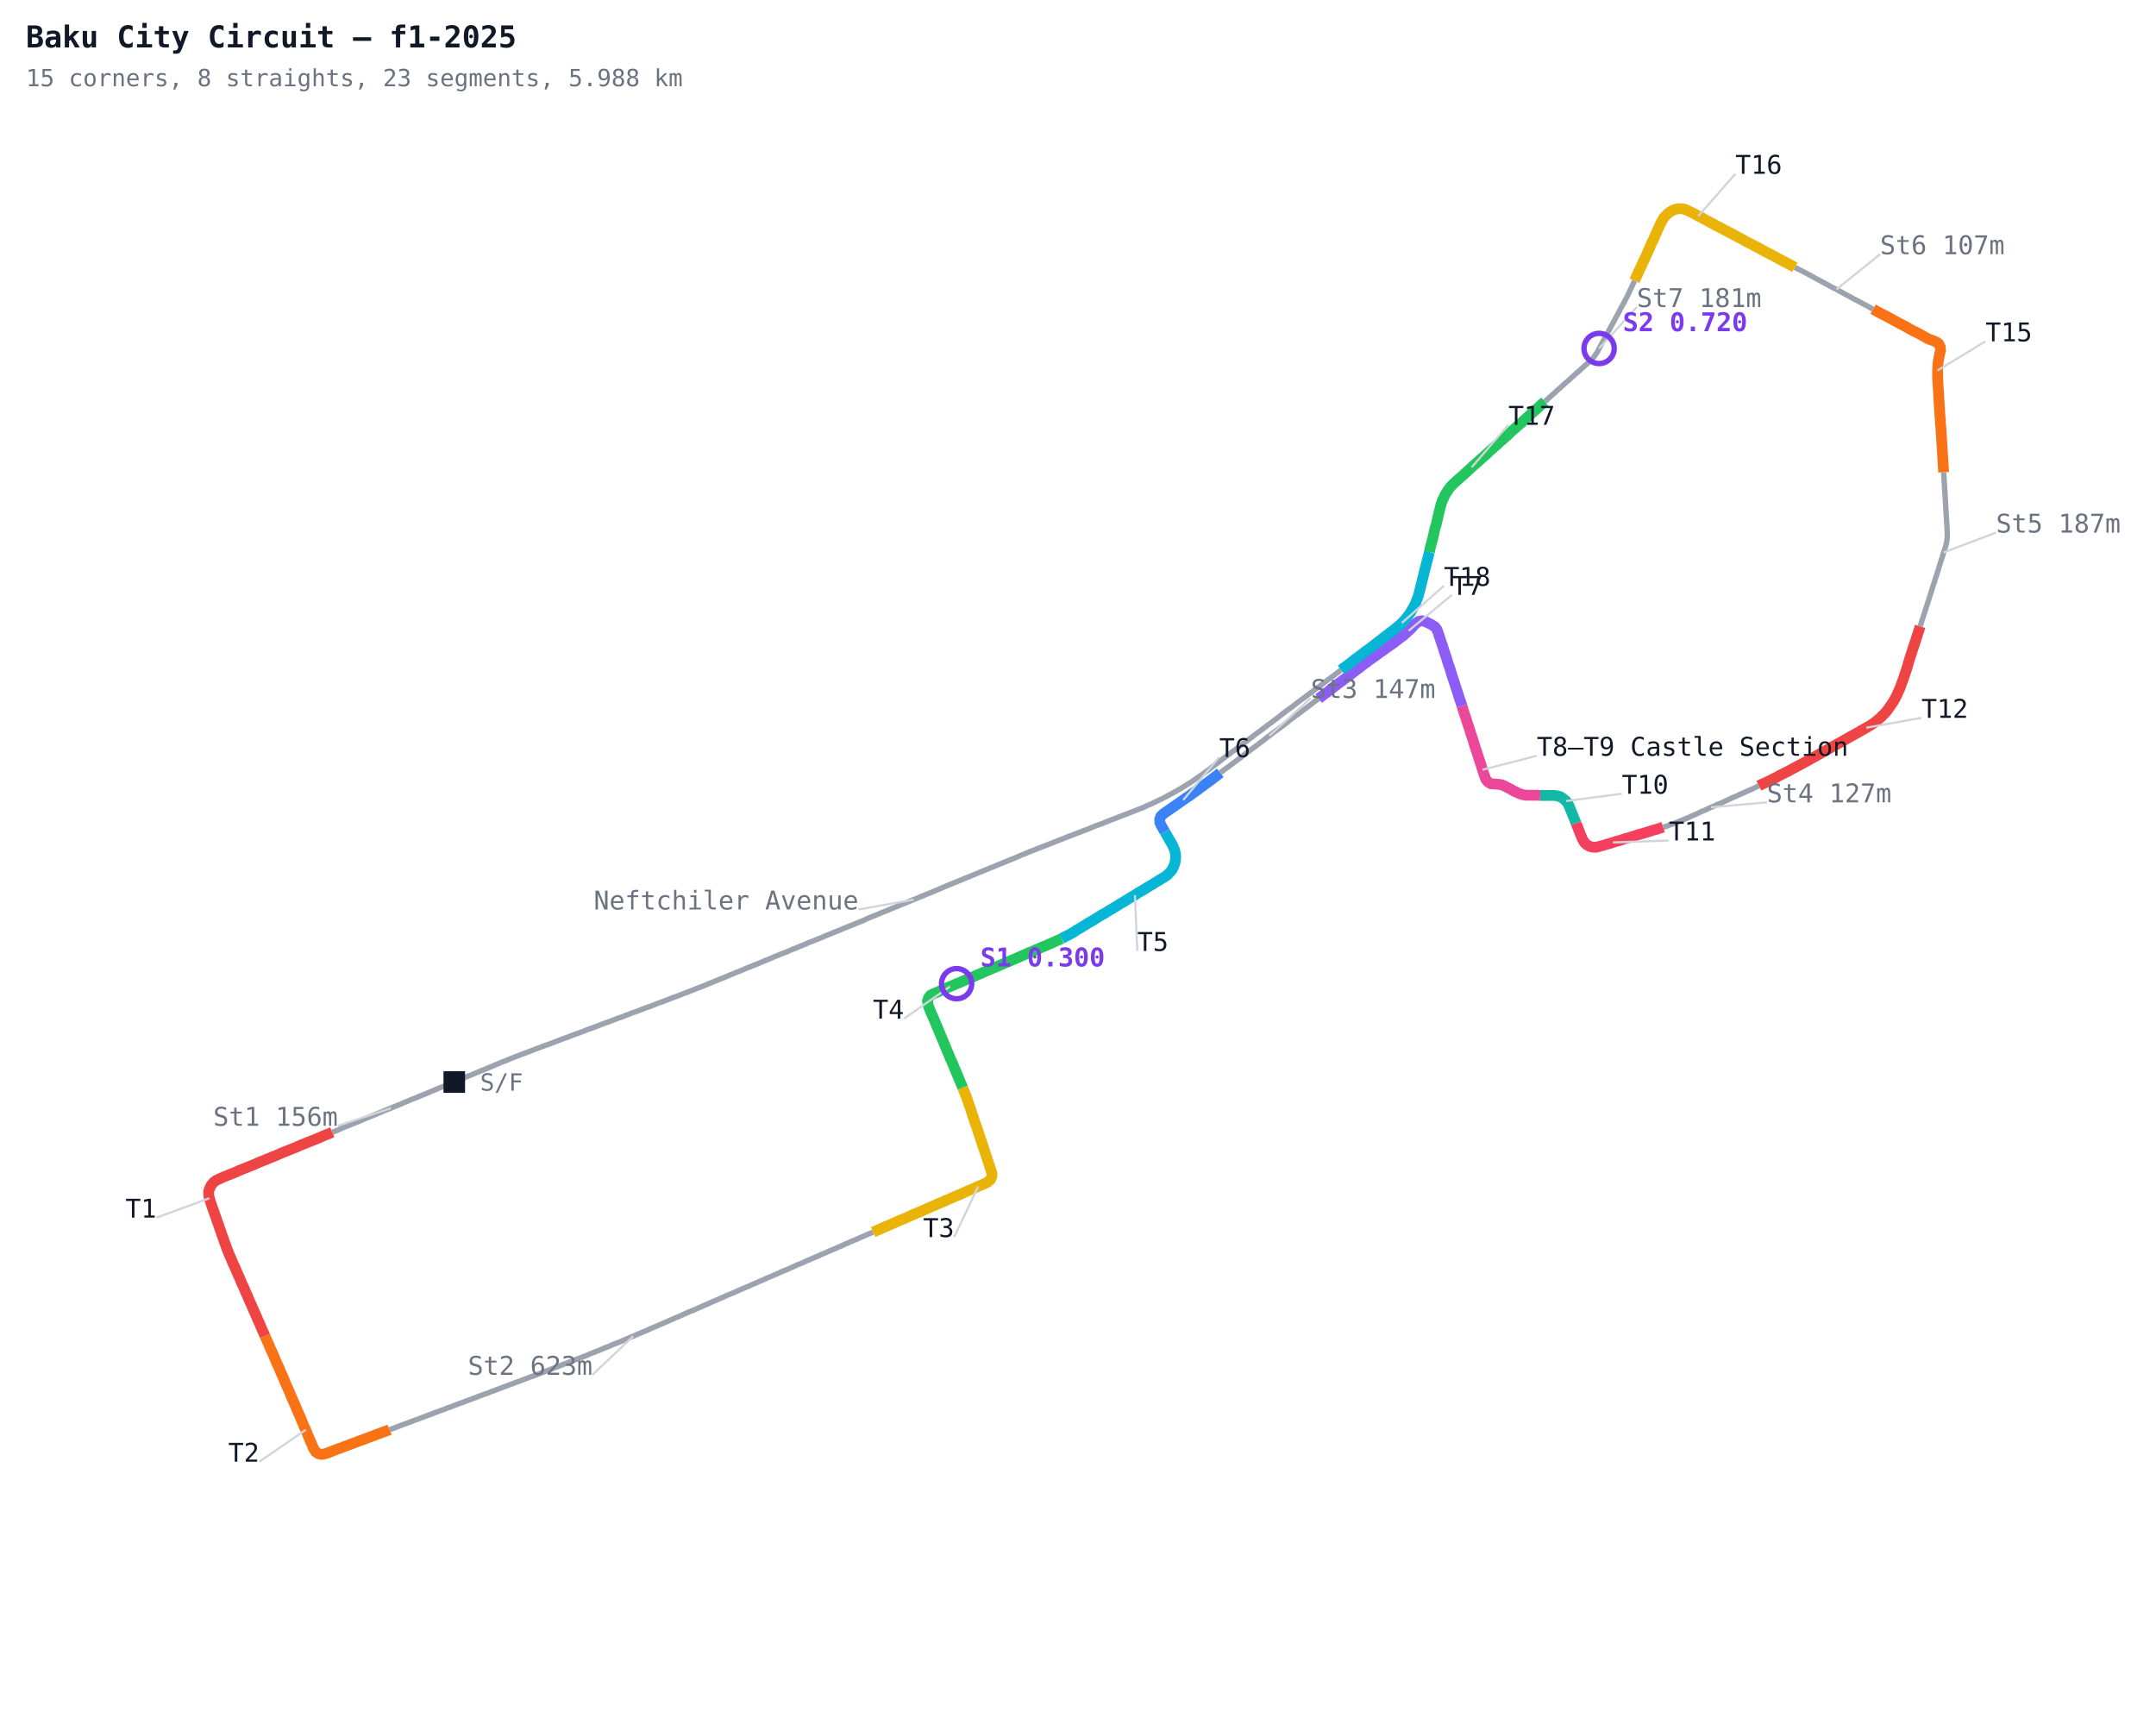
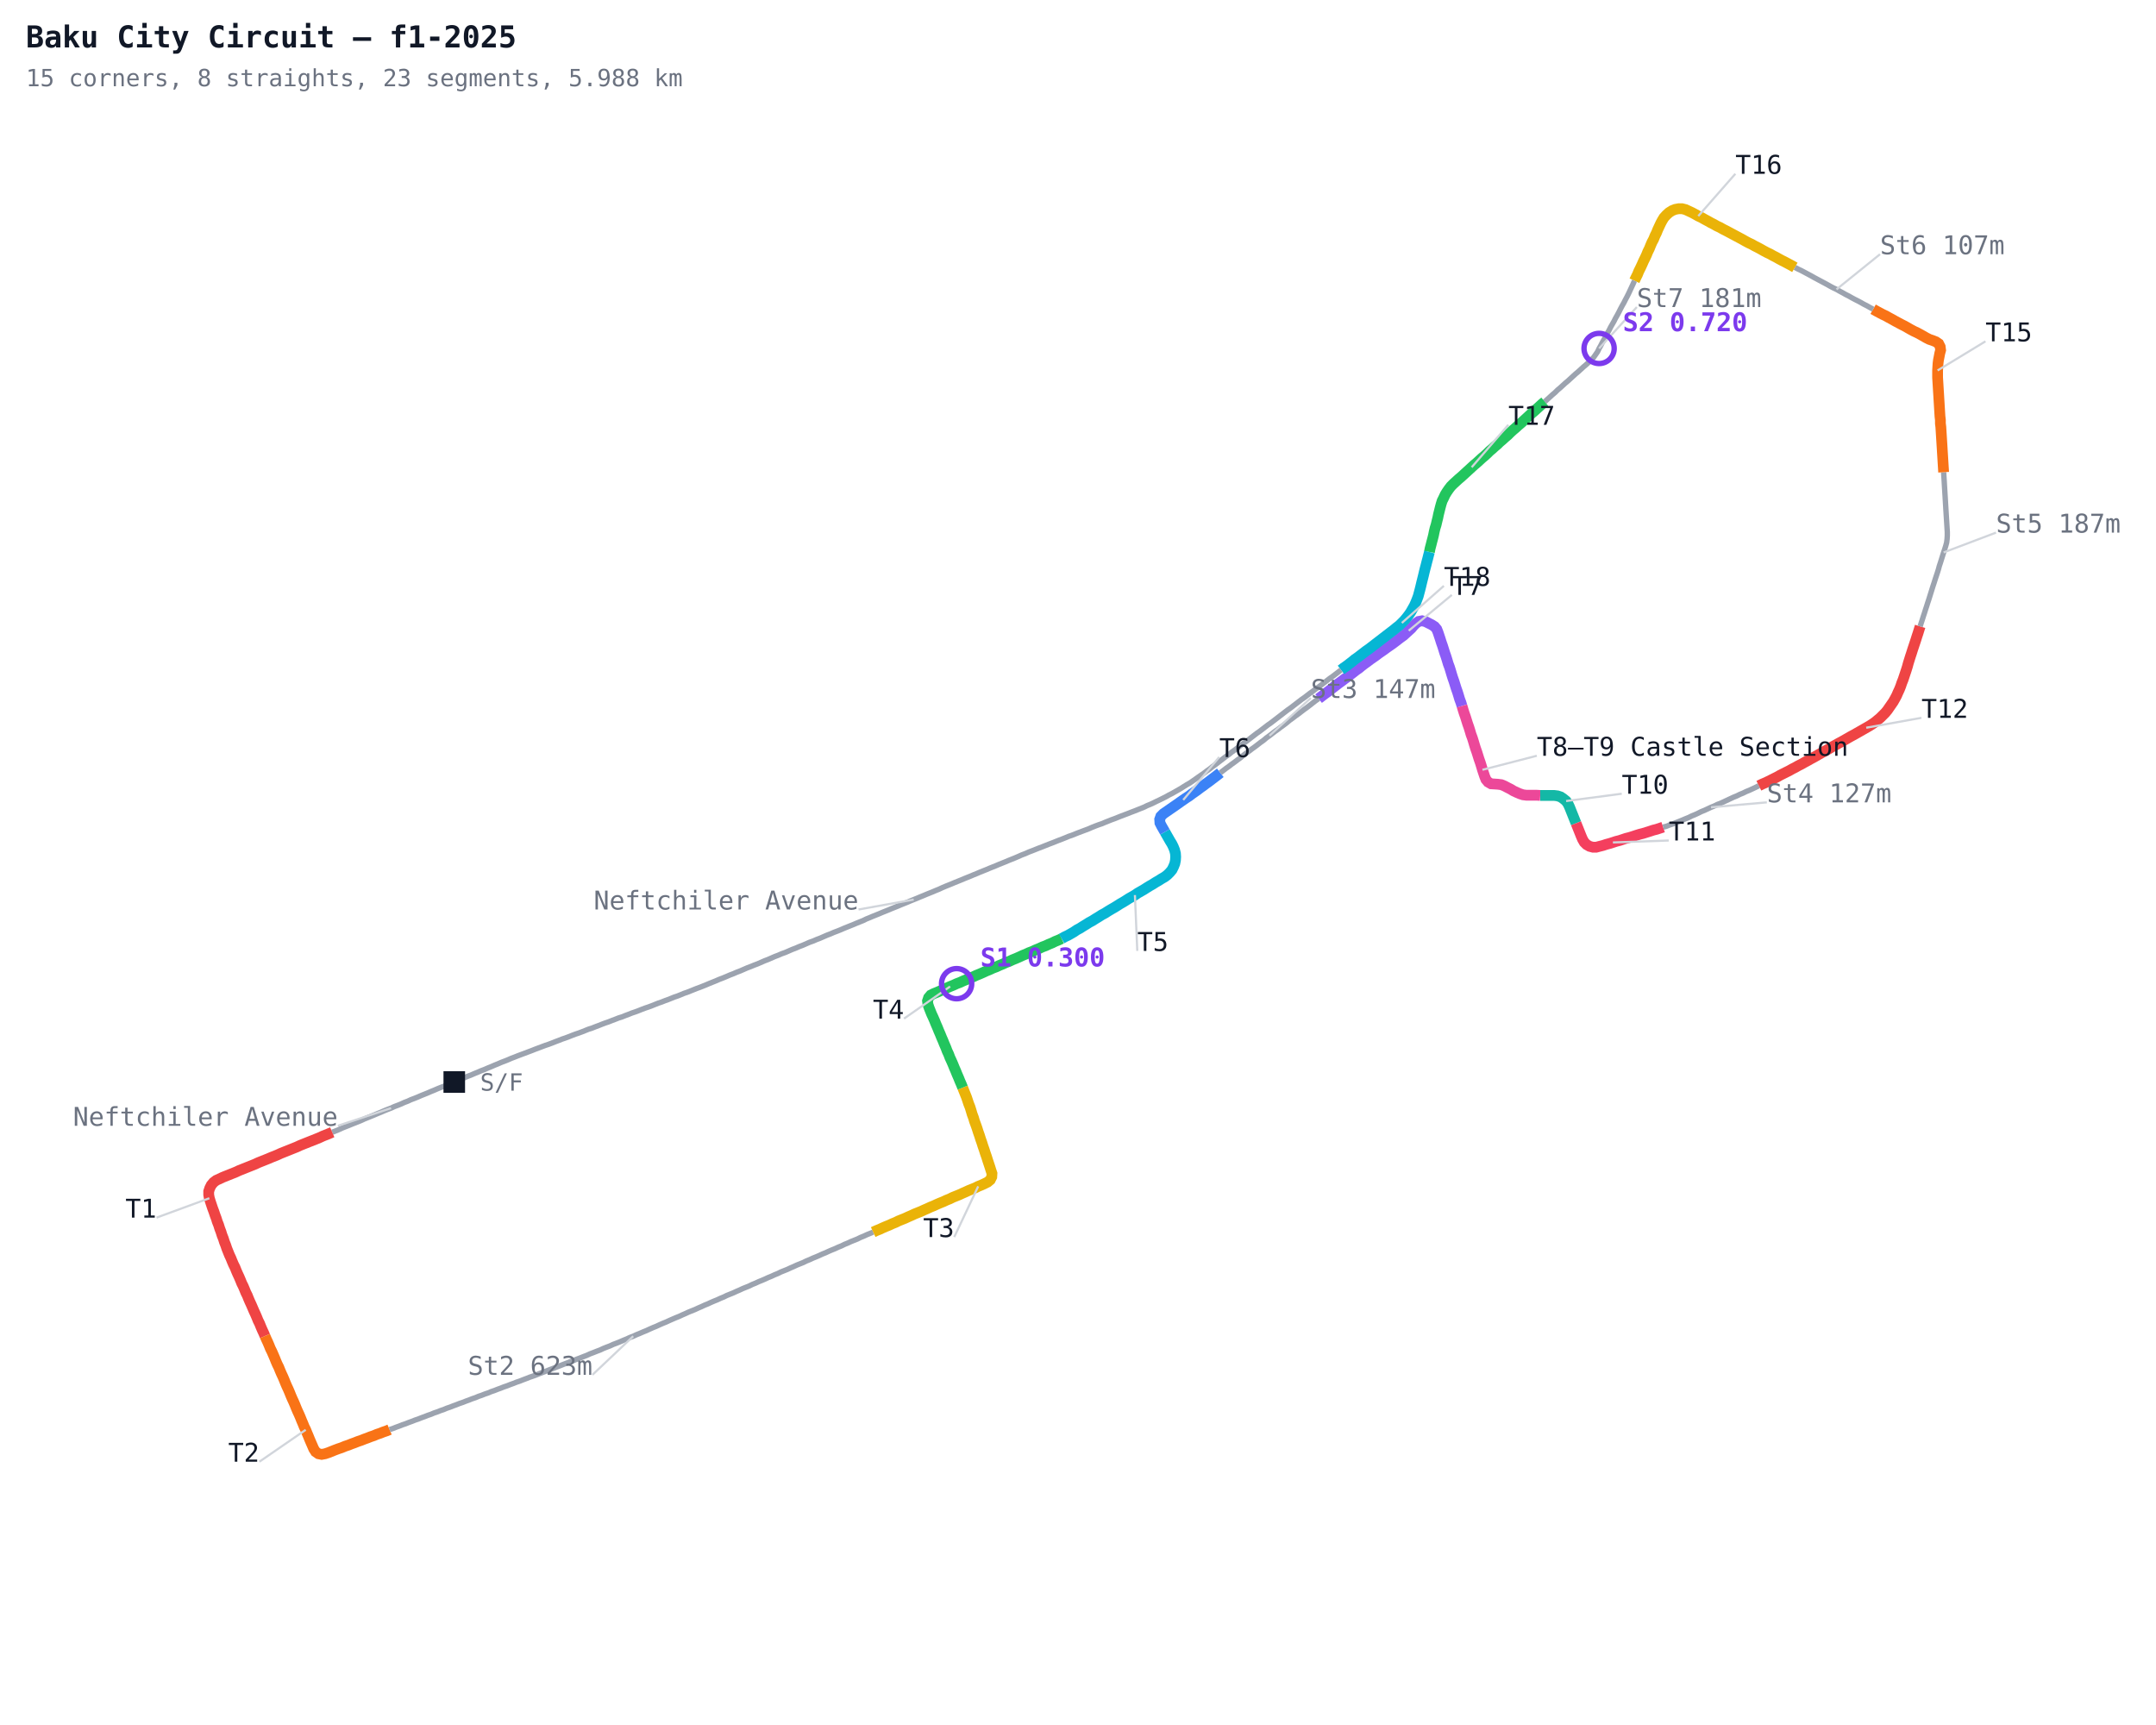
<svg xmlns="http://www.w3.org/2000/svg" width="1000" height="800" viewBox="0 0 1000 800">
  <defs>
    <style>
      .name { font-family: monospace; font-size: 12px; }
      .sector { font-family: monospace; font-size: 12px; fill: #7c3aed; font-weight: bold; }
      .title { font-family: monospace; font-size: 14px; fill: #111827; font-weight: bold; }
      .sub { font-family: monospace; font-size: 11px; fill: #6b7280; }
    </style>
  </defs>
  <rect width="1000" height="800" fill="#ffffff" />
  <polyline fill="none" stroke="#9ca3af" stroke-width="2.5" points="210.7,501.8 209.2,502.4 207.6,503.0 206.1,503.7 204.5,504.3 203.0,504.9 201.4,505.6 199.9,506.2 198.3,506.9 196.8,507.5 195.3,508.1 193.7,508.8 192.2,509.4 190.6,510.0 189.1,510.7 187.5,511.3 186.0,512.0 184.5,512.6 182.9,513.2 181.4,513.9 179.8,514.5 178.3,515.1 176.7,515.8 175.2,516.4 173.8,517.0 172.1,517.7 170.6,518.3 169.1,518.9 167.6,519.6 166.1,520.2 164.6,520.8 163.1,521.4 161.6,522.0 160.1,522.6 158.6,523.2 157.1,523.9 155.6,524.5 154.1,525.1" />
  <polyline fill="none" stroke="#ef4444" stroke-width="5" points="154.1,525.1 152.7,525.7 151.2,526.3 149.7,526.9 148.2,527.6 146.7,528.2 145.2,528.8 143.7,529.4 142.2,530.0 140.7,530.6 139.2,531.2 137.7,531.9 136.2,532.5 134.7,533.1 133.2,533.7 131.7,534.3 130.2,534.9 128.7,535.6 127.2,536.2 125.7,536.8 124.3,537.4 122.8,538.0 121.3,538.6 119.8,539.2 118.3,539.9 116.8,540.5 115.3,541.1 113.8,541.7 112.3,542.3 110.8,542.9 109.3,543.6 107.8,544.2 106.3,544.8 104.8,545.4 103.3,546.0 101.8,546.7 100.3,547.4 99.1,548.3 98.0,549.6 97.3,551.0 96.8,552.5 96.8,554.1 97.1,555.7 97.6,557.3 98.1,558.8 98.6,560.3 99.2,561.9 99.7,563.4 100.3,565.0 100.8,566.6 101.4,568.1 101.9,569.7 102.5,571.3 103.0,572.9 103.6,574.4 104.1,576.0 104.7,577.5 105.2,579.0 105.8,580.5 106.4,582.0 107.1,583.5 107.7,585.0 108.3,586.4 109.0,587.8 109.6,589.3 110.2,590.7 110.9,592.2 111.5,593.6 112.1,595.1 112.8,596.5 113.4,597.9 114.0,599.4 114.7,600.8 115.3,602.3 115.9,603.7 116.6,605.2 117.2,606.6 117.8,608.0 118.5,609.5 119.1,610.9 119.7,612.4 120.4,613.8 121.0,615.3 121.6,616.7 122.3,618.2 122.9,619.6" />
  <polyline fill="none" stroke="#f97316" stroke-width="5" points="122.9,619.6 123.5,621.0 124.2,622.5 124.8,623.9 125.4,625.4 126.1,626.8 126.8,628.4 127.4,629.8 128.0,631.3 128.6,632.7 129.3,634.1 129.9,635.6 130.5,637.0 131.2,638.5 131.8,639.9 132.4,641.4 133.0,642.8 133.7,644.3 134.3,645.7 134.9,647.2 135.5,648.6 136.2,650.1 136.8,651.5 137.4,653.0 138.0,654.4 138.7,655.9 139.3,657.3 139.9,658.8 140.5,660.2 141.1,661.7 141.8,663.1 142.4,664.6 143.0,666.0 143.6,667.5 144.2,668.9 144.9,670.5 145.5,671.9 146.4,673.3 147.7,674.2 149.2,674.5 150.8,674.2 152.3,673.7 153.8,673.1 155.3,672.5 156.9,671.9 158.4,671.4 160.1,670.7 161.6,670.2 163.1,669.6 164.5,669.1 166.0,668.5 167.5,668.0 169.0,667.4 170.4,666.9 171.9,666.3 173.4,665.8 174.8,665.2 176.3,664.7 177.8,664.1 179.3,663.6 180.7,663.0" />
  <polyline fill="none" stroke="#9ca3af" stroke-width="2.5" points="180.7,663.0 182.2,662.5 183.7,661.9 185.1,661.4 186.6,660.8 188.1,660.3 189.6,659.7 191.0,659.2 192.5,658.6 194.0,658.1 195.5,657.5 196.9,657.0 198.4,656.4 199.9,655.9 201.3,655.3 202.8,654.8 204.3,654.2 205.8,653.7 207.2,653.1 208.7,652.6 210.2,652.0 211.6,651.5 213.1,650.9 214.6,650.4 216.1,649.8 217.5,649.3 219.0,648.7 220.5,648.2 221.9,647.6 223.4,647.1 224.9,646.5 226.4,646.0 227.8,645.4 229.3,644.9 230.8,644.3 232.2,643.8 233.7,643.2 235.2,642.7 236.7,642.1 238.1,641.6 239.6,641.0 241.1,640.5 242.6,639.9 244.2,639.3 245.7,638.7 247.2,638.2 248.8,637.6 250.3,637.0 251.9,636.4 253.5,635.8 255.0,635.2 256.6,634.6 258.1,634.0 259.7,633.4 261.2,632.8 262.8,632.2 264.3,631.6 265.9,631.0 267.4,630.4 269.0,629.8 270.5,629.2 272.1,628.6 273.6,627.9 275.2,627.3 276.7,626.7 278.3,626.1 279.8,625.4 281.3,624.8 282.9,624.2 284.4,623.5 286.0,622.9 287.5,622.3 289.1,621.6 290.6,621.0 292.1,620.3 293.7,619.7 295.2,619.0 296.7,618.4 298.3,617.7 299.8,617.1 301.3,616.4 302.9,615.7 304.4,615.1 305.9,614.4 307.5,613.7 309.0,613.1 310.5,612.4 312.1,611.7 313.5,611.1 315.0,610.5 316.5,609.8 317.9,609.2 319.4,608.5 320.9,607.9 322.4,607.3 323.9,606.6 325.3,606.0 326.8,605.3 328.3,604.7 329.8,604.0 331.2,603.4 332.7,602.8 334.2,602.1 335.7,601.5 337.1,600.8 338.6,600.2 340.1,599.6 341.6,598.9 343.0,598.3 344.5,597.6 346.0,597.0 347.5,596.4 348.9,595.7 350.4,595.1 351.9,594.4 353.4,593.8 354.8,593.2 356.3,592.5 357.8,591.9 359.3,591.2 360.8,590.6 362.2,589.9 363.7,589.3 365.2,588.7 366.7,588.0 368.1,587.4 369.6,586.7 371.1,586.1 372.6,585.5 374.0,584.8 375.5,584.2 377.0,583.5 378.5,582.9 379.9,582.3 381.4,581.6 382.9,581.0 384.4,580.3 385.8,579.7 387.3,579.1 388.8,578.4 390.3,577.8 391.7,577.1 393.2,576.5 394.7,575.8 396.2,575.2 397.7,574.6 399.1,573.9 400.6,573.3 402.1,572.6 403.6,572.0 405.0,571.4" />
  <polyline fill="none" stroke="#eab308" stroke-width="5" points="405.0,571.4 406.5,570.7 408.0,570.1 409.5,569.4 410.9,568.8 412.4,568.2 413.9,567.5 415.4,566.9 416.8,566.2 418.3,565.6 419.8,565.0 421.3,564.3 422.7,563.7 424.2,563.0 425.7,562.4 427.2,561.8 428.7,561.1 430.1,560.5 431.6,559.8 433.1,559.2 434.6,558.5 436.0,557.9 437.5,557.3 439.0,556.6 440.5,556.0 441.9,555.3 443.4,554.7 444.9,554.1 446.4,553.4 447.8,552.8 449.3,552.1 450.8,551.5 452.3,550.9 453.7,550.2 455.2,549.6 456.7,548.9 458.1,548.2 459.3,547.2 460.0,545.8 460.1,544.2 459.6,542.7 459.1,541.1 458.6,539.6 458.1,538.1 457.6,536.5 457.0,534.8 456.5,533.2 455.9,531.5 455.4,529.9 454.8,528.2 454.3,526.6 453.7,524.9 453.2,523.3 452.6,521.6 452.0,520.0 451.5,518.3 450.9,516.7 450.4,515.0 449.9,513.4 449.3,511.9 448.8,510.4 448.3,508.9 447.7,507.4 447.1,505.9 446.5,504.4" />
  <polyline fill="none" stroke="#22c55e" stroke-width="5" points="446.5,504.4 445.9,502.9 445.2,501.3 444.6,499.8 443.9,498.2 443.3,496.7 442.6,495.1 442.0,493.6 441.3,492.0 440.6,490.5 440.0,488.9 439.3,487.4 438.7,485.8 438.0,484.2 437.4,482.7 436.7,481.1 436.1,479.6 435.4,478.0 434.8,476.5 434.1,474.9 433.5,473.4 432.8,471.8 432.1,470.3 431.5,468.8 430.9,467.3 430.4,465.8 430.2,464.2 430.7,462.7 431.7,461.5 433.1,460.8 434.6,460.2 436.2,459.5 437.6,458.9 439.1,458.2 440.7,457.5 442.2,456.9 443.7,456.2 445.3,455.6 446.8,454.9 448.3,454.3 449.8,453.6 451.4,453.0 452.9,452.3 454.4,451.7 456.0,451.0 457.5,450.3 459.0,449.7 460.5,449.0 462.1,448.4 463.6,447.7 465.1,447.1 466.6,446.4 468.2,445.8 469.7,445.1 471.2,444.5 472.8,443.8 474.3,443.1 475.8,442.5 477.3,441.8 478.9,441.2 480.4,440.5 481.9,439.9 483.4,439.2 485.0,438.6 486.5,437.9 488.0,437.3 489.4,436.6 490.9,436.0 492.4,435.3" />
  <polyline fill="none" stroke="#06b6d4" stroke-width="5" points="492.4,435.3 493.8,434.5 495.3,433.8 496.7,433.0 498.1,432.2 499.4,431.3 500.9,430.5 502.3,429.6 503.8,428.7 505.2,427.8 506.7,427.0 508.1,426.1 509.6,425.2 511.0,424.3 512.5,423.5 513.9,422.6 515.4,421.7 516.8,420.9 518.1,420.1 519.5,419.2 520.9,418.4 522.2,417.6 523.6,416.7 525.0,415.9 526.4,415.1 527.7,414.2 529.1,413.4 530.5,412.6 531.9,411.7 533.2,410.9 534.6,410.1 536.0,409.2 537.4,408.4 538.8,407.5 540.2,406.7 541.5,405.7 542.6,404.6 543.6,403.4 544.3,402.0 544.9,400.5 545.2,399.0 545.3,397.4 545.2,395.8 544.8,394.2 544.2,392.7 543.5,391.3 542.7,390.0 541.9,388.6 541.1,387.2 540.3,385.8" />
  <polyline fill="none" stroke="#3b82f6" stroke-width="5" points="540.3,385.8 539.5,384.4 538.7,383.0 538.0,381.6 537.9,380.0 538.4,378.6 539.6,377.4 540.9,376.5 542.2,375.6 543.5,374.7 544.8,373.8 546.1,372.9 547.5,371.9 548.8,371.0 550.1,370.1 551.5,369.2 552.8,368.2 554.1,367.3 555.5,366.3 556.8,365.3 558.1,364.4 559.4,363.4 560.8,362.4 562.1,361.4 563.3,360.5 564.6,359.5 566.0,358.4" />
  <polyline fill="none" stroke="#9ca3af" stroke-width="2.5" points="566.0,358.4 567.3,357.4 568.6,356.4 570.0,355.4 571.3,354.4 572.7,353.4 574.0,352.4 575.4,351.4 576.7,350.3 578.0,349.3 579.4,348.3 580.7,347.3 582.1,346.3 583.4,345.3 584.7,344.3 586.1,343.3 587.4,342.2 588.8,341.2 590.1,340.2 591.4,339.2 592.8,338.2 594.1,337.2 595.5,336.2 596.8,335.2 598.1,334.1 599.5,333.1 600.8,332.1 602.2,331.1 603.5,330.1 604.8,329.1 606.2,328.1 607.5,327.1 608.9,326.0 610.2,325.0 611.6,324.0" />
  <polyline fill="none" stroke="#8b5cf6" stroke-width="5" points="611.6,324.0 612.9,323.0 614.2,322.0 615.6,321.0 616.9,320.0 618.3,318.9 619.6,317.9 620.9,316.9 622.3,315.9 623.6,314.9 625.0,313.9 626.3,312.9 627.6,311.9 629.0,310.8 630.3,309.9 631.5,308.9 632.8,307.9 634.2,306.9 635.5,305.9 636.8,305.0 638.1,304.1 639.4,303.1 640.7,302.2 642.0,301.3 643.2,300.4 644.5,299.5 645.8,298.6 647.0,297.7 648.3,296.7 649.6,295.7 651.0,294.7 652.2,293.6 653.4,292.5 654.6,291.4 655.6,290.2 656.7,289.1 658.0,288.2 659.6,287.9 661.2,288.3 662.6,289.0 664.0,289.7 665.4,290.6 666.4,291.8 667.0,293.3 667.5,294.8 668.0,296.3 668.5,297.9 669.1,299.6 669.6,301.2 670.1,302.8 670.7,304.5 671.2,306.1 671.7,307.8 672.3,309.4 672.8,311.0 673.3,312.7 673.8,314.3 674.4,316.0 674.9,317.6 675.4,319.2 676.0,320.9 676.5,322.5 677.0,324.2 677.6,325.8 678.1,327.4" />
  <polyline fill="none" stroke="#ec4899" stroke-width="5" points="678.1,327.4 678.6,329.1 679.1,330.7 679.7,332.4 680.2,334.0 680.7,335.6 681.3,337.3 681.8,338.9 682.3,340.6 682.9,342.2 683.4,343.8 683.9,345.5 684.4,347.1 685.0,348.8 685.5,350.4 686.0,352.0 686.6,353.7 687.1,355.3 687.6,357.0 688.1,358.5 688.6,360.0 689.2,361.5 690.2,362.7 691.6,363.5 693.2,363.6 694.7,363.7 696.3,363.9 697.8,364.5 699.3,365.3 700.7,366.0 702.0,366.8 703.5,367.5 704.9,368.1 706.4,368.6 708.0,368.8 709.6,368.8 711.2,368.8 712.8,368.8 714.4,368.9" />
  <polyline fill="none" stroke="#14b8a6" stroke-width="5" points="714.4,368.9 716.0,368.9 717.6,368.9 719.2,368.9 720.8,368.9 722.4,369.1 723.9,369.6 725.2,370.5 726.4,371.5 727.3,372.8 728.0,374.3 728.6,375.8 729.2,377.3 729.8,378.8 730.4,380.3 731.0,381.8" />
  <polyline fill="none" stroke="#f43f5e" stroke-width="5" points="731.0,381.8 731.6,383.3 732.2,384.8 732.8,386.3 733.4,387.8 734.0,389.2 734.8,390.6 735.9,391.7 737.3,392.5 738.8,392.9 740.4,392.9 741.9,392.5 743.5,392.1 745.0,391.6 746.5,391.2 748.1,390.7 749.6,390.2 751.2,389.8 752.7,389.3 754.2,388.8 755.8,388.4 757.4,387.9 758.9,387.4 760.5,386.9 762.1,386.5 763.7,386.0 765.3,385.5 766.8,385.0 768.4,384.6 769.9,384.1 771.4,383.6" />
  <polyline fill="none" stroke="#9ca3af" stroke-width="2.5" points="771.4,383.6 772.9,383.2 774.4,382.6 775.9,382.1 777.4,381.5 778.9,380.9 780.4,380.3 781.8,379.7 783.3,379.1 784.7,378.4 786.2,377.8 787.7,377.1 789.1,376.4 790.6,375.8 792.1,375.1 793.6,374.4 795.1,373.8 796.5,373.1 798.1,372.5 799.6,371.8 801.1,371.1 802.6,370.4 804.1,369.7 805.6,369.1 807.0,368.4 808.5,367.8 809.9,367.1 811.4,366.5 812.9,365.8 814.4,365.1 815.8,364.4" />
  <polyline fill="none" stroke="#ef4444" stroke-width="5" points="815.8,364.4 817.2,363.7 818.6,363.1 820.1,362.4 821.5,361.7 822.9,361.0 824.3,360.3 825.7,359.5 827.1,358.8 828.5,358.1 829.9,357.4 831.3,356.6 832.7,355.9 834.1,355.1 835.5,354.4 836.9,353.6 838.4,352.8 839.8,352.0 841.3,351.2 842.7,350.4 844.1,349.6 845.5,348.8 847.0,348.0 848.4,347.2 849.9,346.3 851.4,345.5 852.8,344.7 854.3,343.9 855.7,343.1 857.1,342.3 858.5,341.5 860.0,340.7 861.4,339.9 862.8,339.1 864.2,338.3 865.6,337.5 867.0,336.7 868.4,335.8 869.7,334.9 870.9,333.9 872.1,332.9 873.3,331.7 874.4,330.6 875.4,329.4 876.3,328.1 877.2,326.8 878.1,325.5 878.9,324.1 879.7,322.6 880.3,321.2 881.0,319.7 881.6,318.2 882.1,316.7 882.7,315.2 883.2,313.7 883.7,312.2 884.2,310.7 884.7,309.1 885.1,307.6 885.6,306.0 886.1,304.4 886.6,302.9 887.1,301.3 887.6,299.8 888.1,298.3 888.6,296.8 889.1,295.2 889.6,293.7 890.1,292.1 890.6,290.5" />
  <polyline fill="none" stroke="#9ca3af" stroke-width="2.5" points="890.6,290.5 891.1,288.9 891.6,287.4 892.1,285.8 892.6,284.3 893.1,282.7 893.6,281.2 894.1,279.6 894.6,278.1 895.1,276.5 895.6,274.9 896.1,273.3 896.6,271.7 897.1,270.2 897.6,268.6 898.1,267.1 898.6,265.6 899.1,264.0 899.5,262.5 900.0,261.0 900.5,259.4 901.0,257.8 901.5,256.2 902.0,254.7 902.5,253.1 902.9,251.6 903.1,250.0 903.2,248.4 903.2,246.7 903.1,245.1 903.0,243.5 902.9,241.9 902.8,240.3 902.7,238.7 902.6,237.1 902.5,235.4 902.4,233.8 902.3,232.1 902.2,230.4 902.1,228.8 902.0,227.1 901.9,225.5 901.8,223.8 901.7,222.1 901.6,220.6 901.5,219.0" />
  <polyline fill="none" stroke="#f97316" stroke-width="5" points="901.5,219.0 901.4,217.4 901.3,215.8 901.2,214.2 901.1,212.5 901.0,210.9 900.9,209.3 900.8,207.6 900.7,206.0 900.6,204.4 900.5,202.8 900.4,201.2 900.3,199.6 900.2,198.0 900.0,196.4 900.0,194.8 899.8,193.1 899.7,191.5 899.6,189.8 899.5,188.2 899.4,186.5 899.3,184.9 899.2,183.2 899.1,181.6 899.0,180.0 898.9,178.3 898.8,176.7 898.7,175.1 898.7,173.5 898.7,171.8 898.8,170.2 898.9,168.6 899.1,167.0 899.4,165.5 899.7,163.9 900.1,162.4 899.9,160.8 899.2,159.4 897.9,158.5 896.4,157.9 894.9,157.4 893.5,156.7 892.1,155.9 890.7,155.1 889.2,154.3 887.7,153.6 886.2,152.8 884.8,152.0 883.4,151.2 882.0,150.5 880.5,149.7 879.0,148.9 877.6,148.1 876.1,147.3 874.7,146.5 873.2,145.8 871.7,145.0 870.2,144.2 868.8,143.4" />
  <polyline fill="none" stroke="#9ca3af" stroke-width="2.5" points="868.8,143.4 867.3,142.6 865.9,141.8 864.5,141.1 863.1,140.3 861.8,139.6 860.4,138.9 858.9,138.1 857.5,137.3 856.1,136.6 854.7,135.8 853.2,135.0 851.8,134.2 850.3,133.5 848.8,132.7 847.4,131.9 845.9,131.1 844.4,130.3 842.9,129.5 841.4,128.7 840.0,127.9 838.5,127.1 837.0,126.3 835.5,125.5 834.0,124.8 832.5,124.0" />
  <polyline fill="none" stroke="#eab308" stroke-width="5" points="832.5,124.0 831.1,123.2 829.6,122.4 828.1,121.6 826.7,120.9 825.2,120.1 823.8,119.3 822.4,118.6 821.0,117.8 819.5,117.1 818.0,116.3 816.6,115.5 815.3,114.8 813.9,114.1 812.5,113.3 811.0,112.6 809.5,111.8 808.1,111.0 806.6,110.2 805.1,109.4 803.6,108.6 802.1,107.8 800.6,107.0 799.2,106.3 797.8,105.5 796.3,104.8 794.9,104.0 793.5,103.3 792.1,102.5 790.6,101.7 789.2,100.9 787.7,100.2 786.3,99.4 784.8,98.6 783.3,97.9 781.8,97.2 780.2,96.8 778.6,96.8 777.0,97.1 775.5,97.7 774.1,98.6 772.9,99.7 771.8,100.9 771.0,102.2 770.3,103.5 769.6,105.0 768.9,106.5 768.3,108.0 767.6,109.4 767.0,110.9 766.2,112.4 765.6,113.8 765.0,115.3 764.3,116.7 763.7,118.2 763.0,119.7 762.3,121.1 761.6,122.7 760.9,124.2 760.1,125.8 759.5,127.3 758.8,128.7 758.1,130.2" />
  <polyline fill="none" stroke="#9ca3af" stroke-width="2.5" points="758.1,130.2 757.5,131.6 756.8,133.1 756.1,134.6 755.4,136.1 754.7,137.5 753.9,139.0 753.2,140.4 752.4,141.8 751.6,143.3 750.9,144.7 750.1,146.2 749.3,147.6 748.6,149.0 747.8,150.4 747.0,151.8 746.3,153.2 745.5,154.6 744.8,156.0 744.0,157.4 743.2,158.8 742.5,160.2 741.7,161.6 741.0,163.1 740.1,164.4 739.2,165.7 738.1,166.9 736.9,168.0 735.7,169.1 734.4,170.2 733.2,171.3 732.0,172.4 730.8,173.4 729.6,174.5 728.4,175.6 727.2,176.7 726.0,177.7 724.8,178.8 723.6,179.9 722.4,180.9 721.2,182.1 720.0,183.1 718.8,184.2 717.7,185.2 716.5,186.3" />
  <polyline fill="none" stroke="#22c55e" stroke-width="5" points="716.5,186.3 715.3,187.3 714.1,188.4 712.9,189.5 711.7,190.6 710.4,191.7 709.2,192.8 707.9,194.0 706.7,195.1 705.5,196.2 704.2,197.3 703.0,198.4 701.7,199.5 700.5,200.6 699.3,201.8 698.0,202.9 696.8,204.0 695.6,205.0 694.5,206.1 693.3,207.1 692.1,208.2 690.9,209.2 689.8,210.3 688.6,211.4 687.4,212.4 686.2,213.5 685.0,214.6 683.8,215.6 682.6,216.7 681.4,217.8 680.2,218.9 679.0,220.0 677.8,221.1 676.5,222.2 675.3,223.3 674.1,224.4 673.0,225.5 672.0,226.8 671.1,228.1 670.3,229.4 669.6,230.9 668.9,232.3 668.4,233.9 668.0,235.4 667.6,237.0 667.2,238.6 666.9,240.1 666.5,241.7 666.1,243.4 665.6,245.0 665.2,246.7 664.9,248.2 664.5,249.8 664.1,251.3 663.7,252.9 663.3,254.4 663.0,256.0" />
  <polyline fill="none" stroke="#06b6d4" stroke-width="5" points="663.0,256.0 662.6,257.5 662.2,259.1 661.8,260.6 661.4,262.2 661.0,263.7 660.6,265.3 660.2,267.0 659.8,268.6 659.4,270.2 659.0,271.9 658.6,273.5 658.2,275.0 657.8,276.5 657.2,278.1 656.6,279.6 655.9,281.1 655.1,282.5 654.3,283.9 653.4,285.2 652.4,286.5 651.3,287.8 650.2,288.9 649.1,290.0 647.8,291.0 646.6,292.0 645.3,293.0 644.0,294.0 642.7,295.0 641.4,296.0 640.1,297.0 638.8,298.0 637.5,299.0 636.2,300.0 634.9,301.0 633.6,301.9 632.3,302.9 631.0,303.9 629.7,304.9 628.4,305.8 627.2,306.8 625.9,307.8 624.6,308.8 623.3,309.7 622.0,310.7" />
  <polyline fill="none" stroke="#9ca3af" stroke-width="2.5" points="622.0,310.7 620.7,311.7 619.4,312.7 618.1,313.7 616.8,314.6 615.5,315.6 614.2,316.6 612.9,317.6 611.6,318.6 610.3,319.5 609.0,320.5 607.6,321.5 606.3,322.5 605.0,323.5 603.7,324.4 602.4,325.4 601.1,326.4 599.8,327.4 598.5,328.4 597.2,329.3 595.9,330.3 594.6,331.3 593.3,332.3 592.0,333.3 590.7,334.3 589.4,335.3 588.1,336.2 586.8,337.2 585.5,338.2 584.2,339.2 582.9,340.1 581.6,341.1 580.3,342.1 579.0,343.1 577.7,344.1 576.4,345.0 575.1,346.0 573.9,346.9 572.6,347.9 571.3,348.8 570.1,349.8 568.8,350.7 567.5,351.7 566.2,352.7 564.9,353.7 563.6,354.7 562.3,355.6 561.1,356.6 559.8,357.5 558.5,358.5 557.2,359.4 555.9,360.3 554.5,361.3 553.2,362.2 551.9,363.1 550.5,363.9 549.2,364.7 547.8,365.6 546.4,366.4 545.0,367.2 543.6,368.0 542.2,368.7 540.8,369.5 539.4,370.2 538.0,370.9 536.5,371.6 535.1,372.3 533.6,373.0 532.1,373.6 530.7,374.3 529.2,374.9 527.7,375.5 526.2,376.1 524.6,376.7 523.1,377.3 521.5,377.9 519.9,378.5 518.4,379.1 516.9,379.7 515.5,380.2 514.0,380.8 512.5,381.4 511.1,382.0 509.6,382.5 508.0,383.1 506.5,383.7 504.9,384.4 503.3,385.0 501.7,385.6 500.1,386.2 498.6,386.8 497.1,387.4 495.6,387.9 494.2,388.5 492.7,389.1 491.1,389.7 489.6,390.3 488.1,390.9 486.5,391.5 485.0,392.1 483.5,392.7 481.9,393.3 480.4,393.9 478.9,394.5 477.3,395.1 475.5,395.9 473.9,396.5 472.1,397.3 470.7,397.9 469.2,398.5 467.7,399.1 466.3,399.7 464.8,400.3 463.3,400.9 461.9,401.5 460.4,402.1 458.9,402.7 457.5,403.3 456.0,403.9 454.5,404.5 453.1,405.1 451.6,405.7 450.2,406.3 448.7,406.9 447.2,407.5 445.8,408.1 444.3,408.7 442.8,409.3 441.4,409.9 439.9,410.5 438.4,411.1 437.0,411.7 435.5,412.4 434.0,413.0 432.6,413.6 431.1,414.2 429.6,414.8 428.2,415.4 426.7,416.0 425.3,416.6 423.8,417.2 422.3,417.8 420.9,418.4 419.4,419.0 417.9,419.6 416.5,420.2 415.0,420.8 413.5,421.4 412.1,422.0 410.6,422.6 409.1,423.2 407.7,423.8 406.2,424.4 404.7,425.0 403.3,425.6 401.8,426.2 400.4,426.9 398.9,427.5 397.4,428.1 396.0,428.7 394.5,429.3 393.0,429.9 391.5,430.5 389.9,431.2 388.4,431.8 386.8,432.4 385.2,433.1 383.6,433.7 382.0,434.4 380.4,435.1 378.8,435.7 377.2,436.4 375.5,437.0 373.9,437.7 372.3,438.4 370.7,439.0 369.1,439.7 367.5,440.3 365.9,441.0 364.3,441.7 362.6,442.3 361.0,443.0 359.4,443.6 357.8,444.3 356.2,445.0 354.6,445.6 353.0,446.3 351.4,447.0 349.8,447.6 348.1,448.3 346.5,448.9 344.9,449.6 343.3,450.3 341.7,450.9 340.1,451.6 338.5,452.2 336.9,452.9 335.2,453.6 333.6,454.2 332.0,454.9 330.5,455.5 329.0,456.1 327.6,456.7 326.1,457.3 324.6,457.9 323.2,458.4 321.7,459.0 320.2,459.6 318.7,460.2 317.2,460.7 315.8,461.3 314.3,461.9 312.8,462.4 311.3,463.0 309.8,463.6 308.4,464.1 306.9,464.7 305.4,465.2 303.9,465.8 302.4,466.4 300.8,467.0 299.3,467.5 297.7,468.1 296.2,468.7 294.6,469.3 293.1,469.8 291.6,470.4 290.0,471.0 288.5,471.6 286.9,472.1 285.4,472.7 283.8,473.3 282.3,473.9 280.8,474.4 279.2,475.0 277.7,475.6 276.1,476.2 274.6,476.8 273.0,477.3 271.5,477.9 270.0,478.5 268.4,479.1 266.9,479.6 265.3,480.2 263.8,480.8 262.2,481.4 260.7,481.9 259.2,482.5 257.6,483.1 256.1,483.7 254.5,484.3 253.0,484.8 251.4,485.4 249.8,486.0 248.2,486.6 246.7,487.2 245.1,487.8 243.5,488.4 241.9,489.0 240.3,489.6 238.8,490.2 237.2,490.8 235.6,491.5 234.1,492.1 232.5,492.7 230.9,493.4 229.4,494.0 227.8,494.7 226.3,495.3 224.7,496.0 223.1,496.6 221.5,497.3 220.0,497.9 218.4,498.6 216.8,499.2 215.2,499.9 213.6,500.5 212.2,501.1" />
  <line x1="181.4" y1="513.9" x2="156.7" y2="522.1" stroke="#d1d5db" stroke-width="1" />
-   <text x="156.7" y="522.1" text-anchor="end" class="name" fill="#6b7280">St1 156m</text>
+   <text x="156.7" y="522.1" text-anchor="end" class="name" fill="#6b7280">Neftchiler Avenue</text>
  <line x1="97.1" y1="555.7" x2="72.6" y2="564.7" stroke="#d1d5db" stroke-width="1" />
  <text x="72.6" y="564.7" text-anchor="end" class="name" fill="#111827">T1</text>
  <line x1="141.8" y1="663.1" x2="120.3" y2="677.9" stroke="#d1d5db" stroke-width="1" />
  <text x="120.3" y="677.9" text-anchor="end" class="name" fill="#111827">T2</text>
  <line x1="293.7" y1="619.7" x2="274.8" y2="637.6" stroke="#d1d5db" stroke-width="1" />
  <text x="274.8" y="637.6" text-anchor="end" class="name" fill="#6b7280">St2 623m</text>
  <line x1="453.7" y1="550.2" x2="442.6" y2="573.7" stroke="#d1d5db" stroke-width="1" />
  <text x="442.6" y="573.7" text-anchor="end" class="name" fill="#111827">T3</text>
  <line x1="440.7" y1="457.5" x2="419.3" y2="472.4" stroke="#d1d5db" stroke-width="1" />
  <text x="419.3" y="472.4" text-anchor="end" class="name" fill="#111827">T4</text>
  <line x1="526.4" y1="415.1" x2="527.5" y2="441.0" stroke="#d1d5db" stroke-width="1" />
  <text x="527.5" y="441.0" text-anchor="start" class="name" fill="#111827">T5</text>
  <line x1="548.8" y1="371.0" x2="565.5" y2="351.1" stroke="#d1d5db" stroke-width="1" />
  <text x="565.5" y="351.1" text-anchor="start" class="name" fill="#111827">T6</text>
  <line x1="588.8" y1="341.2" x2="608.0" y2="323.7" stroke="#d1d5db" stroke-width="1" />
  <text x="608.0" y="323.7" text-anchor="start" class="name" fill="#6b7280">St3 147m</text>
  <line x1="653.4" y1="292.5" x2="673.4" y2="275.9" stroke="#d1d5db" stroke-width="1" />
  <text x="673.4" y="275.9" text-anchor="start" class="name" fill="#111827">T7</text>
  <line x1="687.6" y1="357.0" x2="712.8" y2="350.5" stroke="#d1d5db" stroke-width="1" />
  <text x="712.8" y="350.5" text-anchor="start" class="name" fill="#111827">T8–T9 Castle Section</text>
  <line x1="726.4" y1="371.5" x2="752.2" y2="368.1" stroke="#d1d5db" stroke-width="1" />
  <text x="752.2" y="368.1" text-anchor="start" class="name" fill="#111827">T10</text>
  <line x1="748.1" y1="390.7" x2="774.0" y2="389.8" stroke="#d1d5db" stroke-width="1" />
  <text x="774.0" y="389.8" text-anchor="start" class="name" fill="#111827">T11</text>
  <line x1="793.6" y1="374.4" x2="819.5" y2="372.1" stroke="#d1d5db" stroke-width="1" />
  <text x="819.5" y="372.1" text-anchor="start" class="name" fill="#6b7280">St4 127m</text>
  <line x1="865.6" y1="337.5" x2="891.2" y2="332.9" stroke="#d1d5db" stroke-width="1" />
  <text x="891.2" y="332.9" text-anchor="start" class="name" fill="#111827">T12</text>
  <line x1="901.5" y1="256.2" x2="925.8" y2="247.0" stroke="#d1d5db" stroke-width="1" />
  <text x="925.8" y="247.0" text-anchor="start" class="name" fill="#6b7280">St5 187m</text>
  <line x1="898.7" y1="171.8" x2="920.9" y2="158.3" stroke="#d1d5db" stroke-width="1" />
  <text x="920.9" y="158.3" text-anchor="start" class="name" fill="#111827">T15</text>
  <line x1="851.8" y1="134.2" x2="872.0" y2="117.9" stroke="#d1d5db" stroke-width="1" />
  <text x="872.0" y="117.9" text-anchor="start" class="name" fill="#6b7280">St6 107m</text>
  <line x1="787.7" y1="100.2" x2="804.9" y2="80.6" stroke="#d1d5db" stroke-width="1" />
  <text x="804.9" y="80.6" text-anchor="start" class="name" fill="#111827">T16</text>
  <line x1="741.7" y1="161.6" x2="759.2" y2="142.4" stroke="#d1d5db" stroke-width="1" />
  <text x="759.2" y="142.4" text-anchor="start" class="name" fill="#6b7280">St7 181m</text>
  <line x1="682.6" y1="216.7" x2="699.6" y2="197.0" stroke="#d1d5db" stroke-width="1" />
  <text x="699.6" y="197.0" text-anchor="start" class="name" fill="#111827">T17</text>
  <line x1="650.2" y1="288.9" x2="669.7" y2="271.7" stroke="#d1d5db" stroke-width="1" />
  <text x="669.7" y="271.7" text-anchor="start" class="name" fill="#111827">T18</text>
  <line x1="423.8" y1="417.2" x2="398.2" y2="421.8" stroke="#d1d5db" stroke-width="1" />
  <text x="398.2" y="421.8" text-anchor="end" class="name" fill="#6b7280">Neftchiler Avenue</text>
  <circle cx="443.7" cy="456.2" r="7" fill="none" stroke="#7c3aed" stroke-width="2.5" />
  <text x="454.7" y="448.2" class="sector">S1 0.300</text>
  <circle cx="741.7" cy="161.6" r="7" fill="none" stroke="#7c3aed" stroke-width="2.5" />
  <text x="752.7" y="153.6" class="sector">S2 0.720</text>
  <rect x="205.7" y="496.8" width="10" height="10" fill="#111827" />
  <text x="222.7" y="505.8" class="sub">S/F</text>
  <text class="title" x="12" y="22">Baku City Circuit — f1-2025</text>
  <text class="sub" x="12" y="40">15 corners, 8 straights, 23 segments, 5.988 km</text>
</svg>
